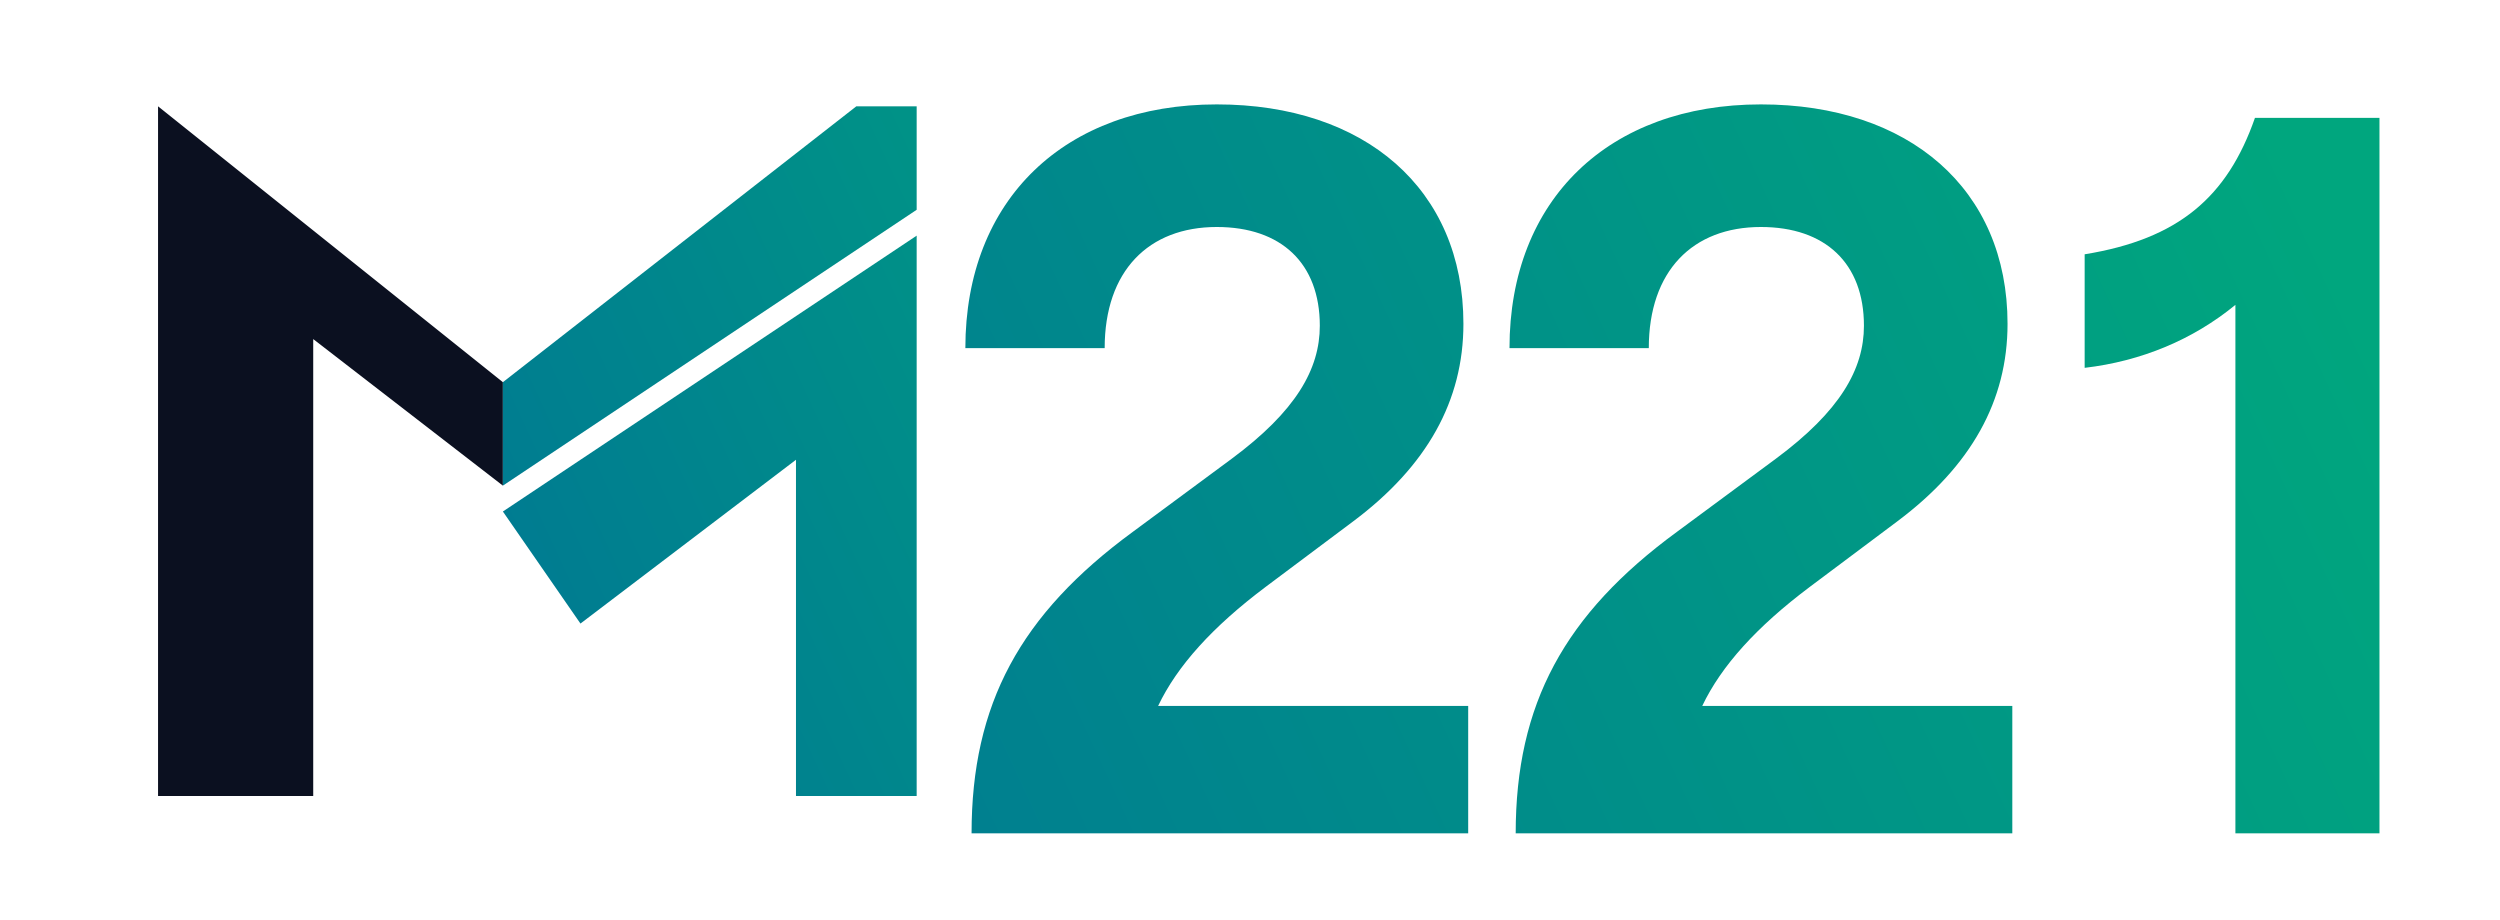
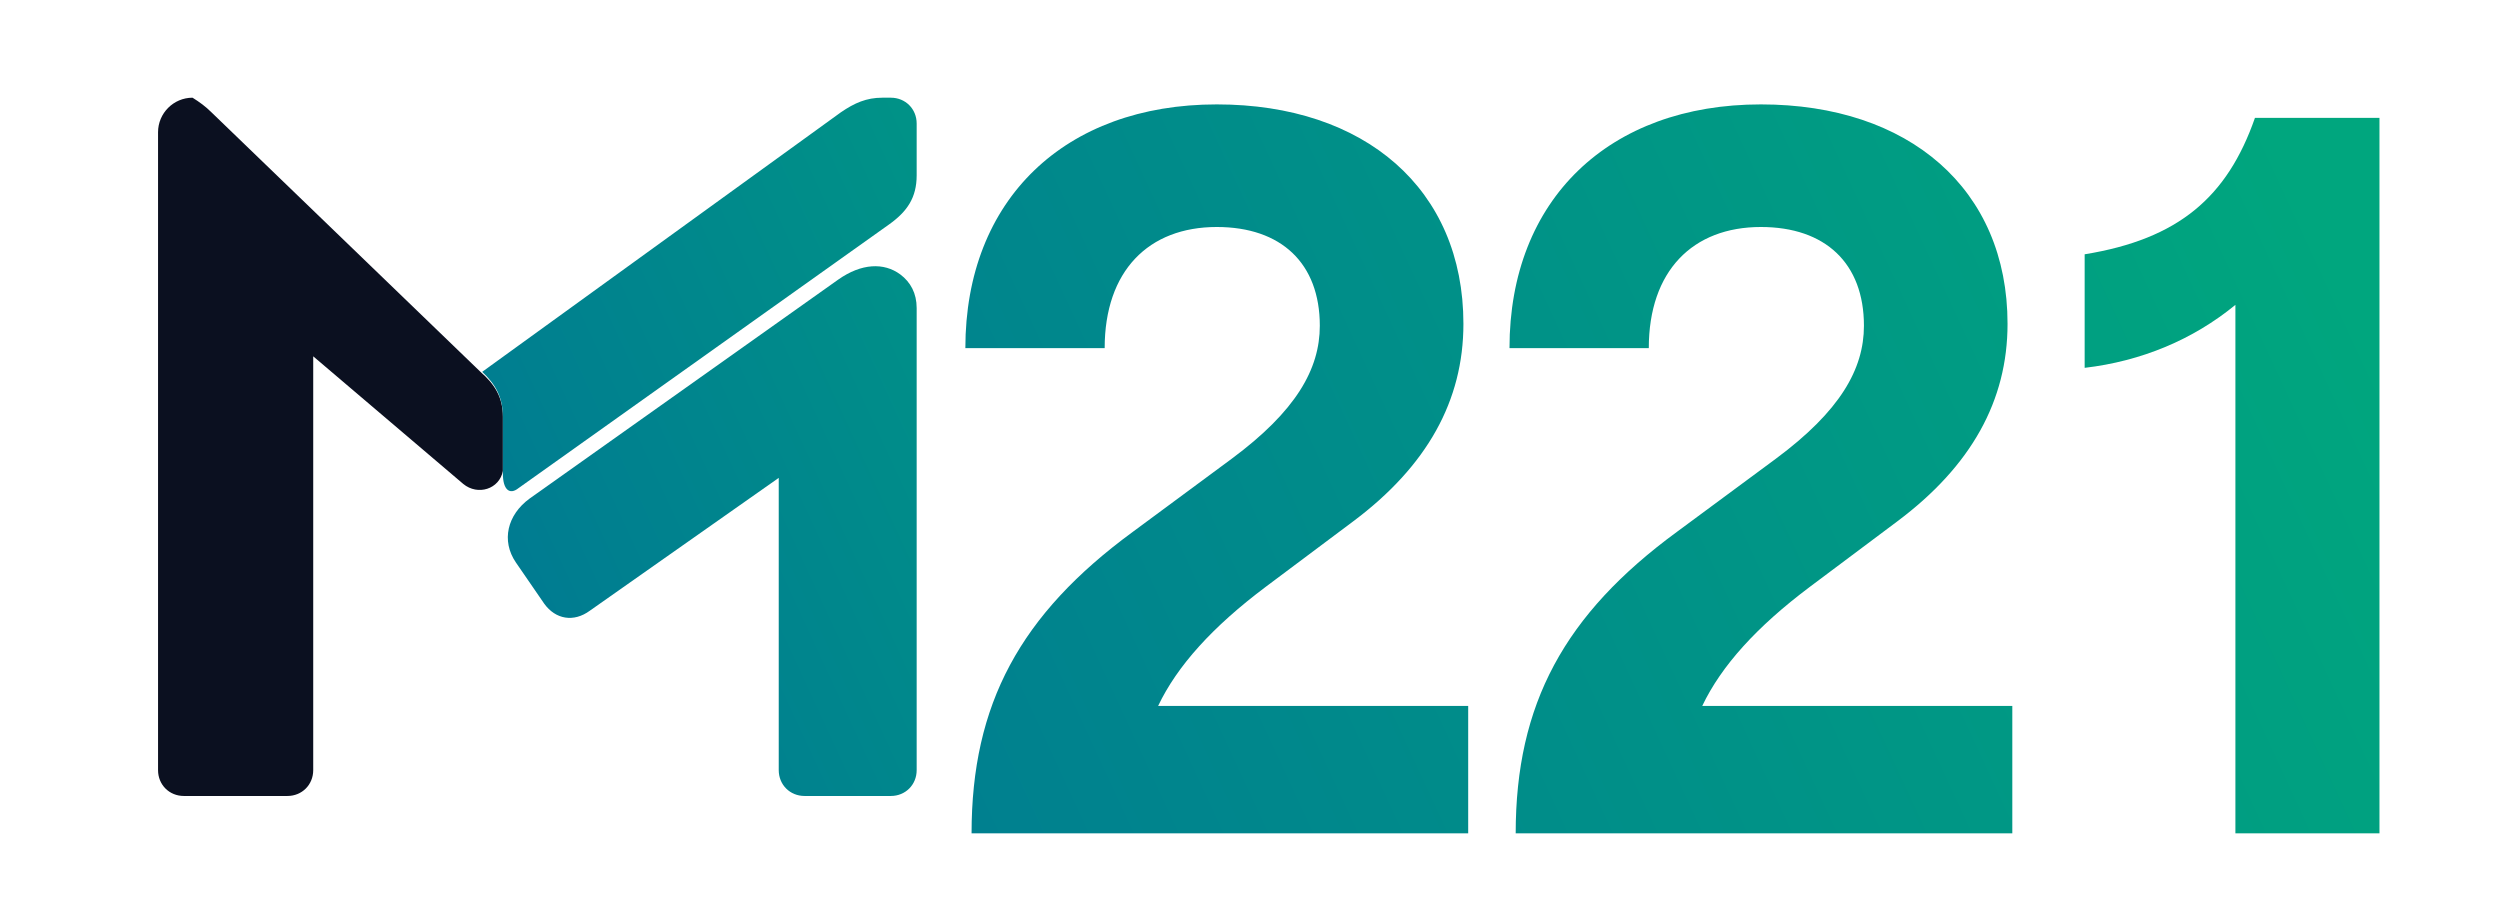
<svg xmlns="http://www.w3.org/2000/svg" viewBox="0 10 174 64" role="img" aria-labelledby="title desc">
  <defs>
    <linearGradient id="site-data-light" x1="58" y1="68" x2="166" y2="18" gradientUnits="userSpaceOnUse">
      <stop offset="0" stop-color="#007C91" />
      <stop offset="1" stop-color="#00A67E" />
    </linearGradient>
  </defs>
  <g transform="translate(-1 3) scale(.6)">
-     <path d="M20 104V24L60 56V68L38 51V104Z" fill="#0B1020" />
-     <path d="M60 56L101 24H108V36L60 68Z" fill="url(#site-data-light)" />
-     <path d="M60 71L108 39V104H94V65L69 84Z" fill="url(#site-data-light)" />
+     <path d="M24 23C21.8 23 20 24.8 20 27V101C20 102.7 21.3 104 23 104H35C36.7 104 38 102.7 38 101V53L55.4 67.8C57.1 69.2 59.6 68.4 60 66.3V60C60 57.7 59 56.2 57.4 54.8L26.2 24.7C25.5 24 24.8 23.5 24 23Z" fill="#0B1020" />
+     <path d="M57.6 54.8L99.2 24.7C100.8 23.6 102.2 23 104 23H105C106.7 23 108 24.3 108 26V32C108 34.6 106.9 36.2 104.8 37.7L61.8 68.3C60.8 69.1 60 68.5 60 66.6V60C60 57.7 59.1 56.2 57.6 54.8Z" fill="url(#site-data-light)" />
+     <path d="M63.1 69.5L98.9 44.1C101.6 42.2 104.2 42.1 106.1 43.5C107.3 44.4 108 45.7 108 47.4V101C108 102.7 106.7 104 105 104H95C93.3 104 92 102.7 92 101V67.1L70.1 82.5C68.2 83.9 66.1 83.5 64.8 81.7L61.5 76.9C59.8 74.4 60.5 71.4 63.1 69.5Z" fill="url(#site-data-light)" />
  </g>
  <path d="M71.184 68H104.686V59.135H83.104C84.432 56.346 86.889 53.623 90.607 50.834L96.684 46.285C101.83 42.434 104.354 37.885 104.354 32.539C104.354 23.143 97.48 17.266 87.188 17.266C76.629 17.266 69.689 23.873 69.689 34.232H79.385C79.385 28.854 82.439 25.799 87.188 25.799C91.67 25.799 94.359 28.322 94.359 32.672C94.359 35.693 92.699 38.615 88.217 41.936L81.344 47.016C73.508 52.76 70.121 59.002 70.121 68Z" transform="translate(-2.5 0)" fill="url(#site-data-light)" />
  <path d="M110.055 68H143.557V59.135H121.975C123.303 56.346 125.76 53.623 129.479 50.834L135.555 46.285C140.701 42.434 143.225 37.885 143.225 32.539C143.225 23.143 136.352 17.266 126.059 17.266C115.5 17.266 108.561 23.873 108.561 34.232H118.256C118.256 28.854 121.311 25.799 126.059 25.799C130.541 25.799 133.23 28.322 133.23 32.672C133.23 35.693 131.57 38.615 127.088 41.936L120.215 47.016C112.379 52.76 108.992 59.002 108.992 68Z" transform="translate(-3.5 0)" fill="url(#site-data-light)" />
  <path d="M163.584 68H173.611V18.203H164.945C163.02 23.715 159.633 26.637 153.092 27.699V35.602C157.043 35.137 160.629 33.643 163.584 31.219Z" transform="translate(-8 0)" fill="url(#site-data-light)" />
</svg>
